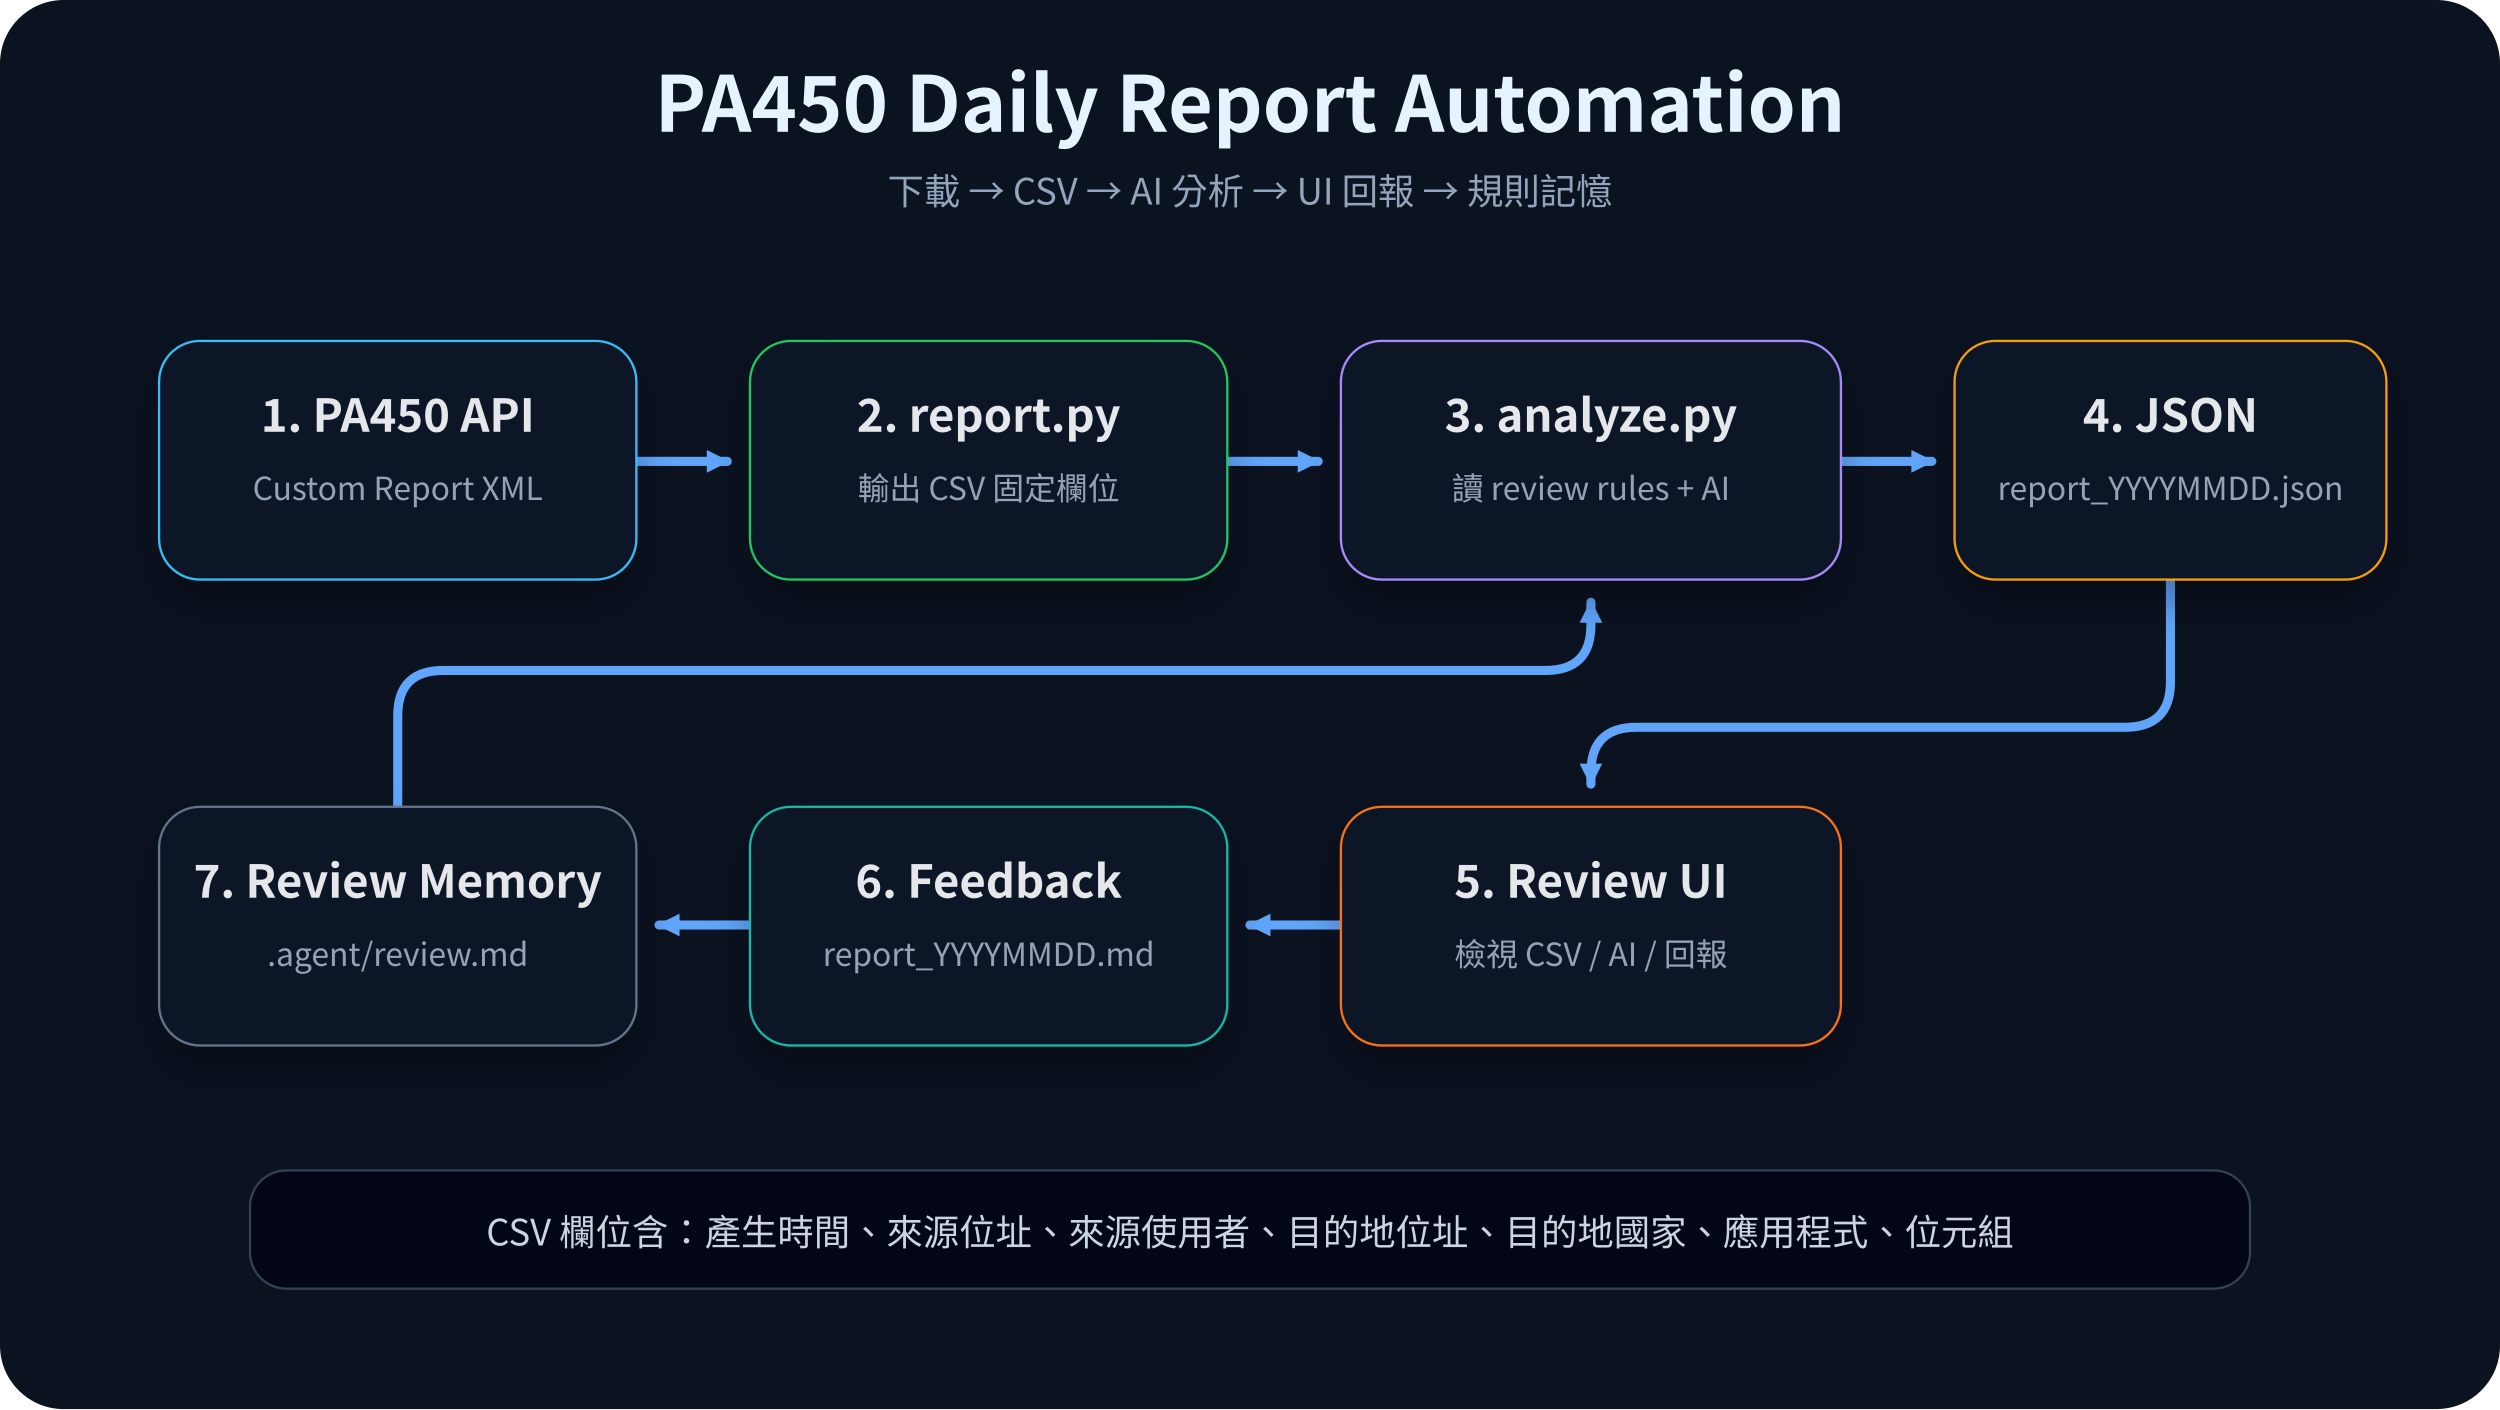
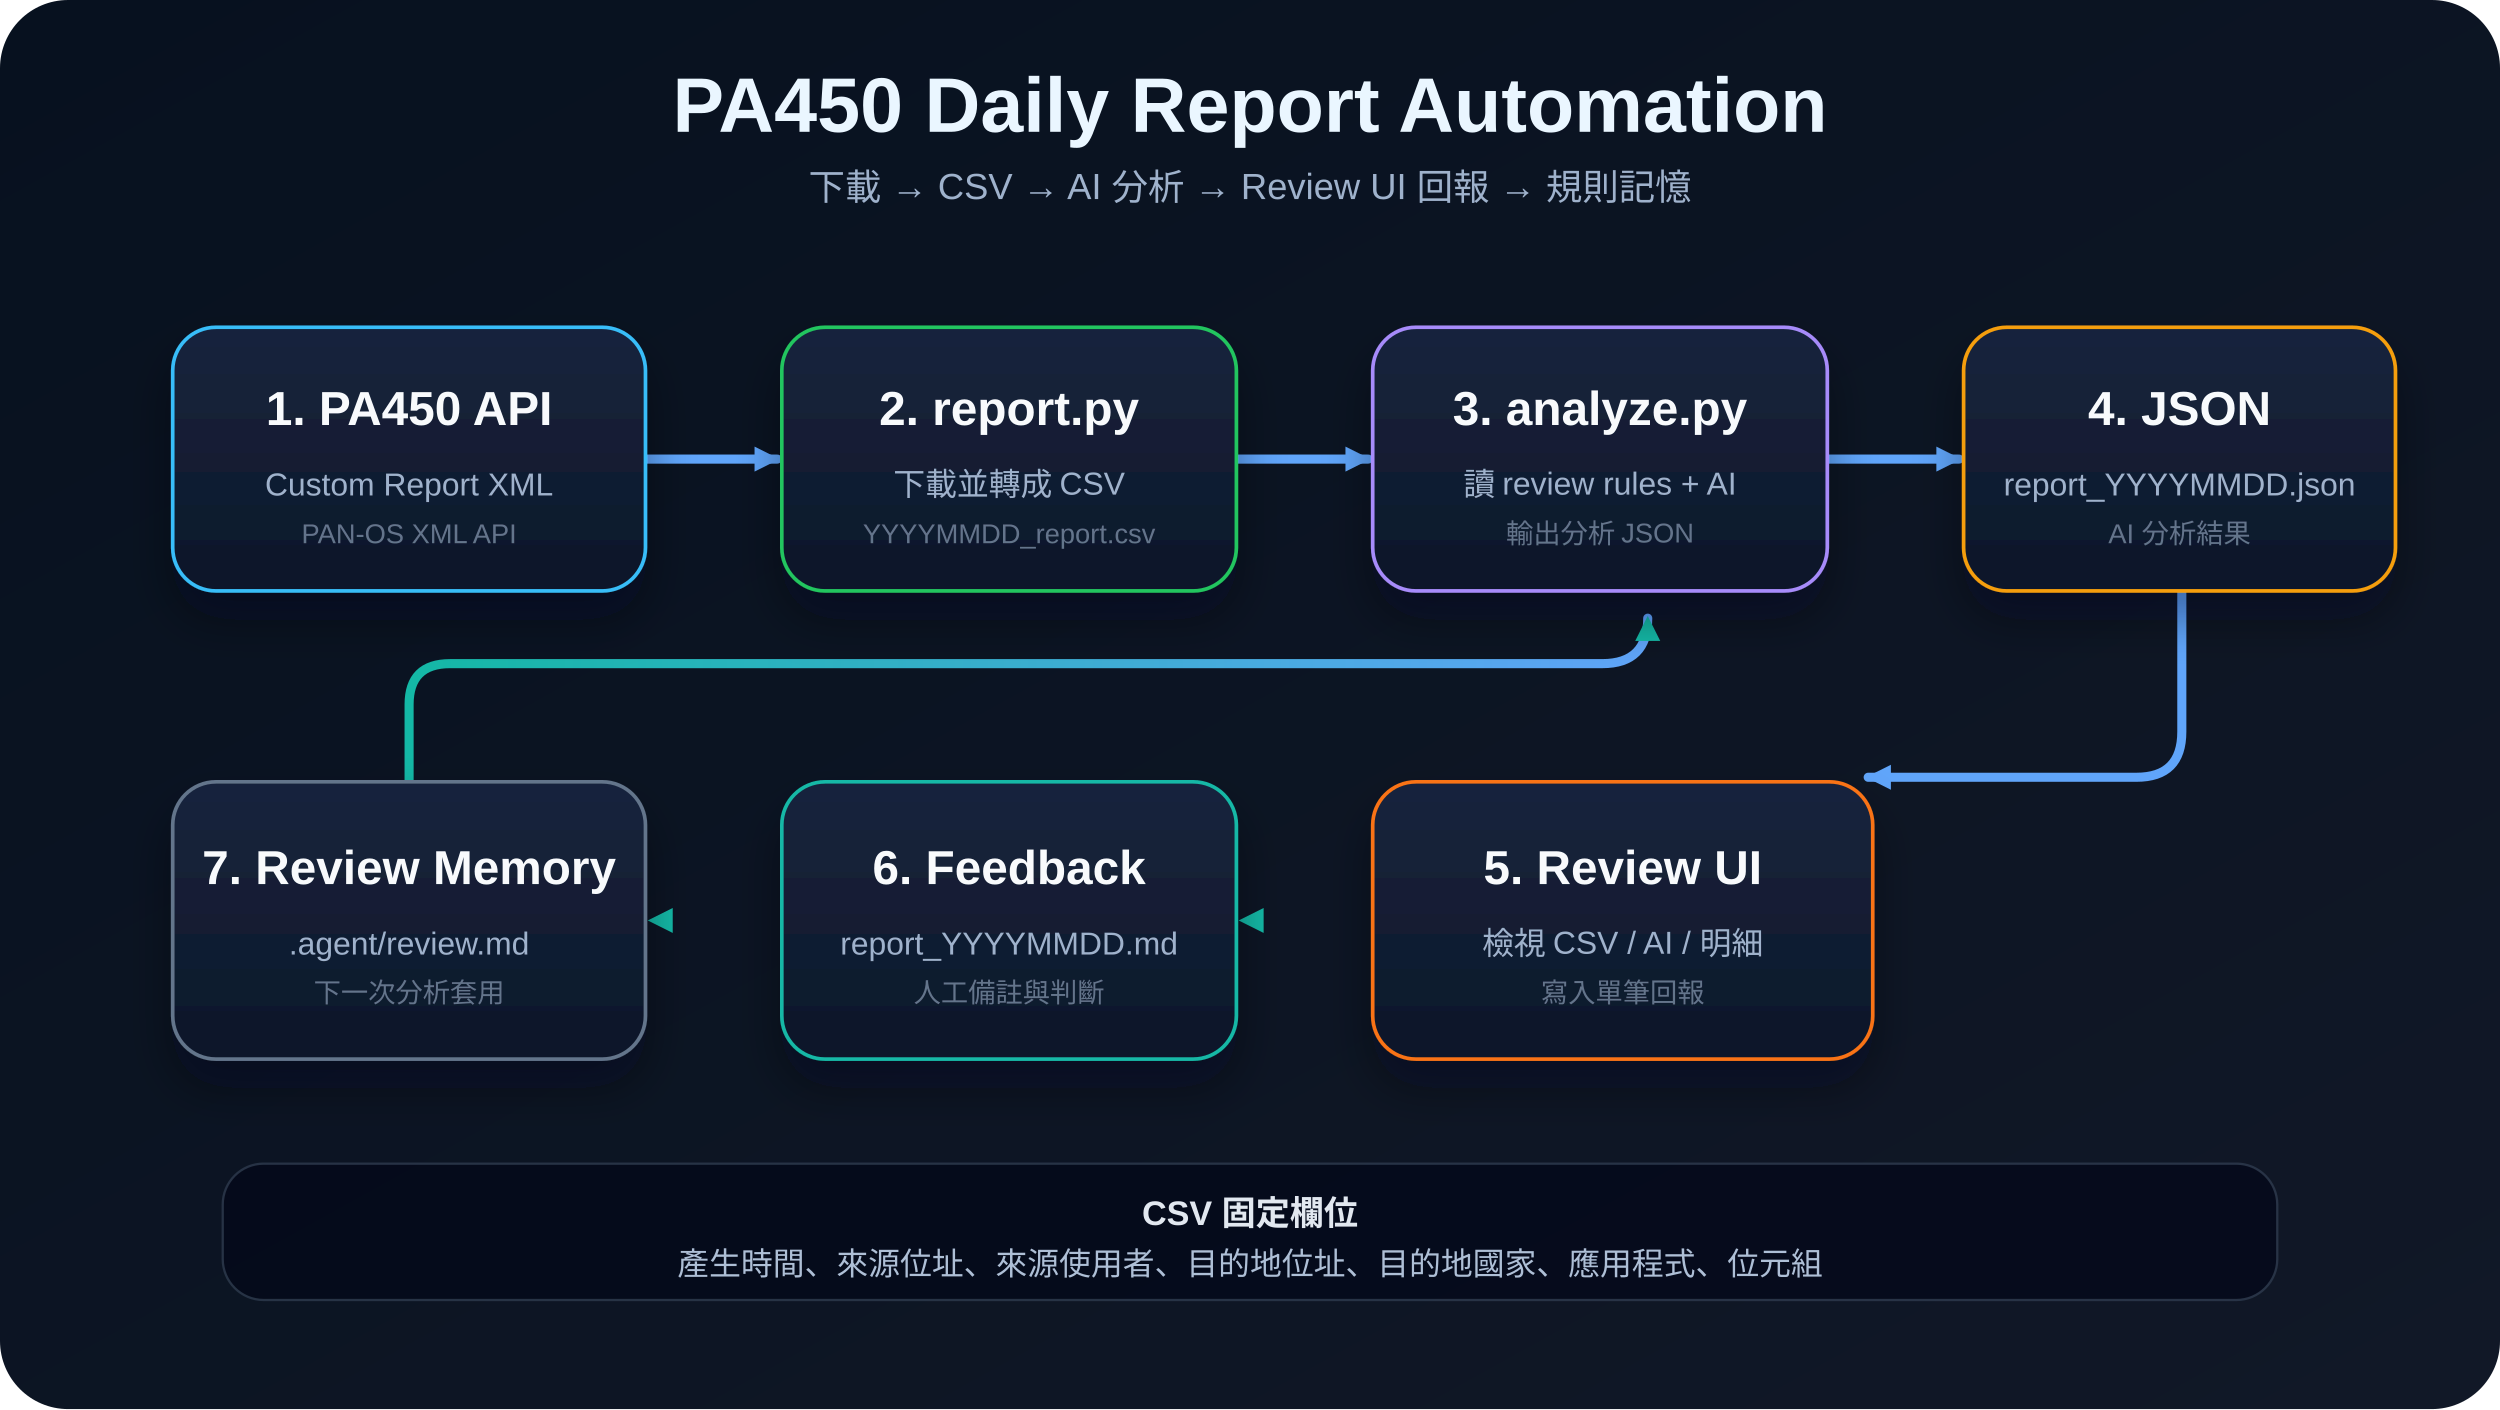
<svg xmlns="http://www.w3.org/2000/svg" width="1100" height="620" viewBox="0 0 1100 620" role="img" aria-labelledby="title desc">
  <defs>
-     <marker id="arrow" markerWidth="10" markerHeight="10" refX="9" refY="5" orient="auto" markerUnits="userSpaceOnUse">
-       <path d="M0,0 L10,5 L0,10 Z" fill="#60a5fa" />
+     <linearGradient id="bg" x1="0" y1="0" x2="1" y2="1">
+       <stop offset="0" stop-color="#07111f" />
+       <stop offset="1" stop-color="#111827" />
+     </linearGradient>
+     <linearGradient id="panel" x1="0" y1="0" x2="0" y2="1">
+       <stop offset="0" stop-color="#17243d" />
+       <stop offset="1" stop-color="#0d1729" />
+     </linearGradient>
+     <linearGradient id="loop" x1="0" y1="0" x2="1" y2="0">
+       <stop offset="0" stop-color="#14b8a6" />
+       <stop offset="1" stop-color="#60a5fa" />
+     </linearGradient>
+     <marker id="arrow-blue" markerWidth="11" markerHeight="11" refX="10" refY="5.5" orient="auto" markerUnits="userSpaceOnUse">
+       <path d="M0,0 L11,5.5 L0,11 Z" fill="#60a5fa" />
+     </marker>
+     <marker id="arrow-green" markerWidth="11" markerHeight="11" refX="10" refY="5.5" orient="auto" markerUnits="userSpaceOnUse">
+       <path d="M0,0 L11,5.5 L0,11 Z" fill="#14b8a6" />
    </marker>
    <filter id="shadow" x="-20%" y="-20%" width="140%" height="140%">
-       <feDropShadow dx="0" dy="10" stdDeviation="8" flood-color="#000" flood-opacity="0.28" />
+       <feDropShadow dx="0" dy="12" stdDeviation="10" flood-color="#020617" flood-opacity="0.36" />
    </filter>
  </defs>
-   <rect width="1100" height="620" rx="28" fill="#0b1220" />
-   <text x="550" y="58" text-anchor="middle" fill="#e5f2ff" font-family="WenQuanYi Zen Hei, Microsoft JhengHei, Noto Sans CJK TC, Arial, sans-serif" font-size="34" font-weight="800">PA450 Daily Report Automation</text>
-   <text x="550" y="90" text-anchor="middle" fill="#93a4bd" font-family="WenQuanYi Zen Hei, Microsoft JhengHei, Noto Sans CJK TC, Arial, sans-serif" font-size="16">下載 → CSV → AI 分析 → UI 回報 → 規則記憶</text>
-   <g stroke="#60a5fa" stroke-width="4" fill="none" marker-end="url(#arrow)" stroke-linecap="round" stroke-linejoin="round">
-     <path d="M280 203 H320" />
-     <path d="M540 203 H580" />
-     <path d="M810 203 H850" />
-     <path d="M955 255 V300 Q955 320 935 320 H720 Q700 320 700 340 V345" />
-     <path d="M590 407 H550" />
-     <path d="M330 407 H290" />
-     <path d="M175 355 V315 Q175 295 195 295 H680 Q700 295 700 275 V265" />
+   <rect width="1100" height="620" rx="30" fill="url(#bg)" />
+   <g font-family="WenQuanYi Zen Hei, Microsoft JhengHei, Noto Sans TC, Segoe UI, Arial, sans-serif">
+     <text x="550" y="58" text-anchor="middle" fill="#eaf6ff" font-size="34" font-weight="900">PA450 Daily Report Automation</text>
+     <text x="550" y="88" text-anchor="middle" fill="#9fb2cc" font-size="16">下載 → CSV → AI 分析 → Review UI 回報 → 規則記憶</text>
+     <g stroke="#60a5fa" stroke-width="4" fill="none" marker-end="url(#arrow-blue)" stroke-linecap="round" stroke-linejoin="round">
+       <path d="M284 202 H342" />
+       <path d="M544 202 H602" />
+       <path d="M804 202 H862" />
+       <path d="M960 260 V322 Q960 342 940 342 H822" />
+     </g>
+     <g stroke="url(#loop)" stroke-width="4" fill="none" marker-end="url(#arrow-green)" stroke-linecap="round" stroke-linejoin="round">
+       <path d="M604 405 H546" />
+       <path d="M344 405 H286" />
+       <path d="M180 344 V310 Q180 292 198 292 H705 Q725 292 725 272" />
+     </g>
+     <g filter="url(#shadow)">
+       <rect x="76" y="144" width="208" height="116" rx="19" fill="url(#panel)" stroke="#38bdf8" stroke-width="1.6" />
+       <text x="180" y="187" text-anchor="middle" fill="#f8fafc" font-size="21" font-weight="800">1. PA450 API</text>
+       <text x="180" y="218" text-anchor="middle" fill="#9fb2cc" font-size="14">Custom Report XML</text>
+       <text x="180" y="239" text-anchor="middle" fill="#64748b" font-size="12">PAN-OS XML API</text>
+       <rect x="344" y="144" width="200" height="116" rx="19" fill="url(#panel)" stroke="#22c55e" stroke-width="1.6" />
+       <text x="444" y="187" text-anchor="middle" fill="#f8fafc" font-size="21" font-weight="800">2. report.py</text>
+       <text x="444" y="218" text-anchor="middle" fill="#9fb2cc" font-size="14">下載並轉成 CSV</text>
+       <text x="444" y="239" text-anchor="middle" fill="#64748b" font-size="12">YYYYMMDD_report.csv</text>
+       <rect x="604" y="144" width="200" height="116" rx="19" fill="url(#panel)" stroke="#a78bfa" stroke-width="1.6" />
+       <text x="704" y="187" text-anchor="middle" fill="#f8fafc" font-size="21" font-weight="800">3. analyze.py</text>
+       <text x="704" y="218" text-anchor="middle" fill="#9fb2cc" font-size="14">讀 review rules + AI</text>
+       <text x="704" y="239" text-anchor="middle" fill="#64748b" font-size="12">輸出分析 JSON</text>
+       <rect x="864" y="144" width="190" height="116" rx="19" fill="url(#panel)" stroke="#f59e0b" stroke-width="1.6" />
+       <text x="959" y="187" text-anchor="middle" fill="#f8fafc" font-size="21" font-weight="800">4. JSON</text>
+       <text x="959" y="218" text-anchor="middle" fill="#9fb2cc" font-size="14">report_YYYYMMDD.json</text>
+       <text x="959" y="239" text-anchor="middle" fill="#64748b" font-size="12">AI 分析結果</text>
+       <rect x="604" y="344" width="220" height="122" rx="19" fill="url(#panel)" stroke="#f97316" stroke-width="1.6" />
+       <text x="714" y="389" text-anchor="middle" fill="#f8fafc" font-size="21" font-weight="800">5. Review UI</text>
+       <text x="714" y="420" text-anchor="middle" fill="#9fb2cc" font-size="14">檢視 CSV / AI / 明細</text>
+       <text x="714" y="441" text-anchor="middle" fill="#64748b" font-size="12">寫入單筆回報</text>
+       <rect x="344" y="344" width="200" height="122" rx="19" fill="url(#panel)" stroke="#14b8a6" stroke-width="1.6" />
+       <text x="444" y="389" text-anchor="middle" fill="#f8fafc" font-size="21" font-weight="800">6. Feedback</text>
+       <text x="444" y="420" text-anchor="middle" fill="#9fb2cc" font-size="14">report_YYYYMMDD.md</text>
+       <text x="444" y="441" text-anchor="middle" fill="#64748b" font-size="12">人工備註與判斷</text>
+       <rect x="76" y="344" width="208" height="122" rx="19" fill="url(#panel)" stroke="#64748b" stroke-width="1.6" />
+       <text x="180" y="389" text-anchor="middle" fill="#f8fafc" font-size="21" font-weight="800">7. Review Memory</text>
+       <text x="180" y="420" text-anchor="middle" fill="#9fb2cc" font-size="14">.agent/review.md</text>
+       <text x="180" y="441" text-anchor="middle" fill="#64748b" font-size="12">下一次分析套用</text>
+     </g>
+     <g transform="translate(98 512)">
+       <rect width="904" height="60" rx="18" fill="#020617" opacity="0.68" stroke="#334155" />
+       <text x="452" y="27" text-anchor="middle" fill="#e2e8f0" font-size="15" font-weight="700">CSV 固定欄位</text>
+       <text x="452" y="49" text-anchor="middle" fill="#aebfd6" font-size="14">產生時間、來源位址、來源使用者、目的地位址、目的地國家、應用程式、位元組</text>
+     </g>
  </g>
-   <g font-family="WenQuanYi Zen Hei, Microsoft JhengHei, Noto Sans CJK TC, Arial, sans-serif" filter="url(#shadow)">
-     <rect x="70" y="150" width="210" height="105" rx="18" fill="#111827" stroke="#38bdf8" />
-     <text x="175" y="190" text-anchor="middle" fill="#e5e7eb" font-size="20" font-weight="700">1. PA450 API</text>
-     <text x="175" y="220" text-anchor="middle" fill="#94a3b8" font-size="14">Custom Report XML</text>
-     <rect x="330" y="150" width="210" height="105" rx="18" fill="#111827" stroke="#22c55e" />
-     <text x="435" y="190" text-anchor="middle" fill="#e5e7eb" font-size="20" font-weight="700">2. report.py</text>
-     <text x="435" y="220" text-anchor="middle" fill="#94a3b8" font-size="14">輸出 CSV 固定欄位</text>
-     <rect x="590" y="150" width="220" height="105" rx="18" fill="#111827" stroke="#a78bfa" />
-     <text x="700" y="190" text-anchor="middle" fill="#e5e7eb" font-size="20" font-weight="700">3. analyze.py</text>
-     <text x="700" y="220" text-anchor="middle" fill="#94a3b8" font-size="14">讀 review rules + AI</text>
-     <rect x="860" y="150" width="190" height="105" rx="18" fill="#111827" stroke="#f59e0b" />
-     <text x="955" y="190" text-anchor="middle" fill="#e5e7eb" font-size="20" font-weight="700">4. JSON</text>
-     <text x="955" y="220" text-anchor="middle" fill="#94a3b8" font-size="14">report_YYYYMMDD.json</text>
-     <rect x="590" y="355" width="220" height="105" rx="18" fill="#111827" stroke="#f97316" />
-     <text x="700" y="395" text-anchor="middle" fill="#e5e7eb" font-size="20" font-weight="700">5. Review UI</text>
-     <text x="700" y="425" text-anchor="middle" fill="#94a3b8" font-size="14">檢視 CSV / AI / 回報</text>
-     <rect x="330" y="355" width="210" height="105" rx="18" fill="#111827" stroke="#14b8a6" />
-     <text x="435" y="395" text-anchor="middle" fill="#e5e7eb" font-size="20" font-weight="700">6. Feedback</text>
-     <text x="435" y="425" text-anchor="middle" fill="#94a3b8" font-size="14">report_YYYYMMDD.md</text>
-     <rect x="70" y="355" width="210" height="105" rx="18" fill="#111827" stroke="#64748b" />
-     <text x="175" y="395" text-anchor="middle" fill="#e5e7eb" font-size="20" font-weight="700">7. Review Memory</text>
-     <text x="175" y="425" text-anchor="middle" fill="#94a3b8" font-size="14">.agent/review.md</text>
-   </g>
-   <rect x="110" y="515" width="880" height="52" rx="16" fill="#020617" stroke="#334155" />
-   <text x="550" y="548" text-anchor="middle" fill="#cbd5e1" font-family="WenQuanYi Zen Hei, Microsoft JhengHei, Noto Sans CJK TC, Arial, sans-serif" font-size="16">CSV 欄位含：產生時間、來源位址、來源使用者、目的地位址、目的地國家、應用程式、位元組</text>
</svg>
